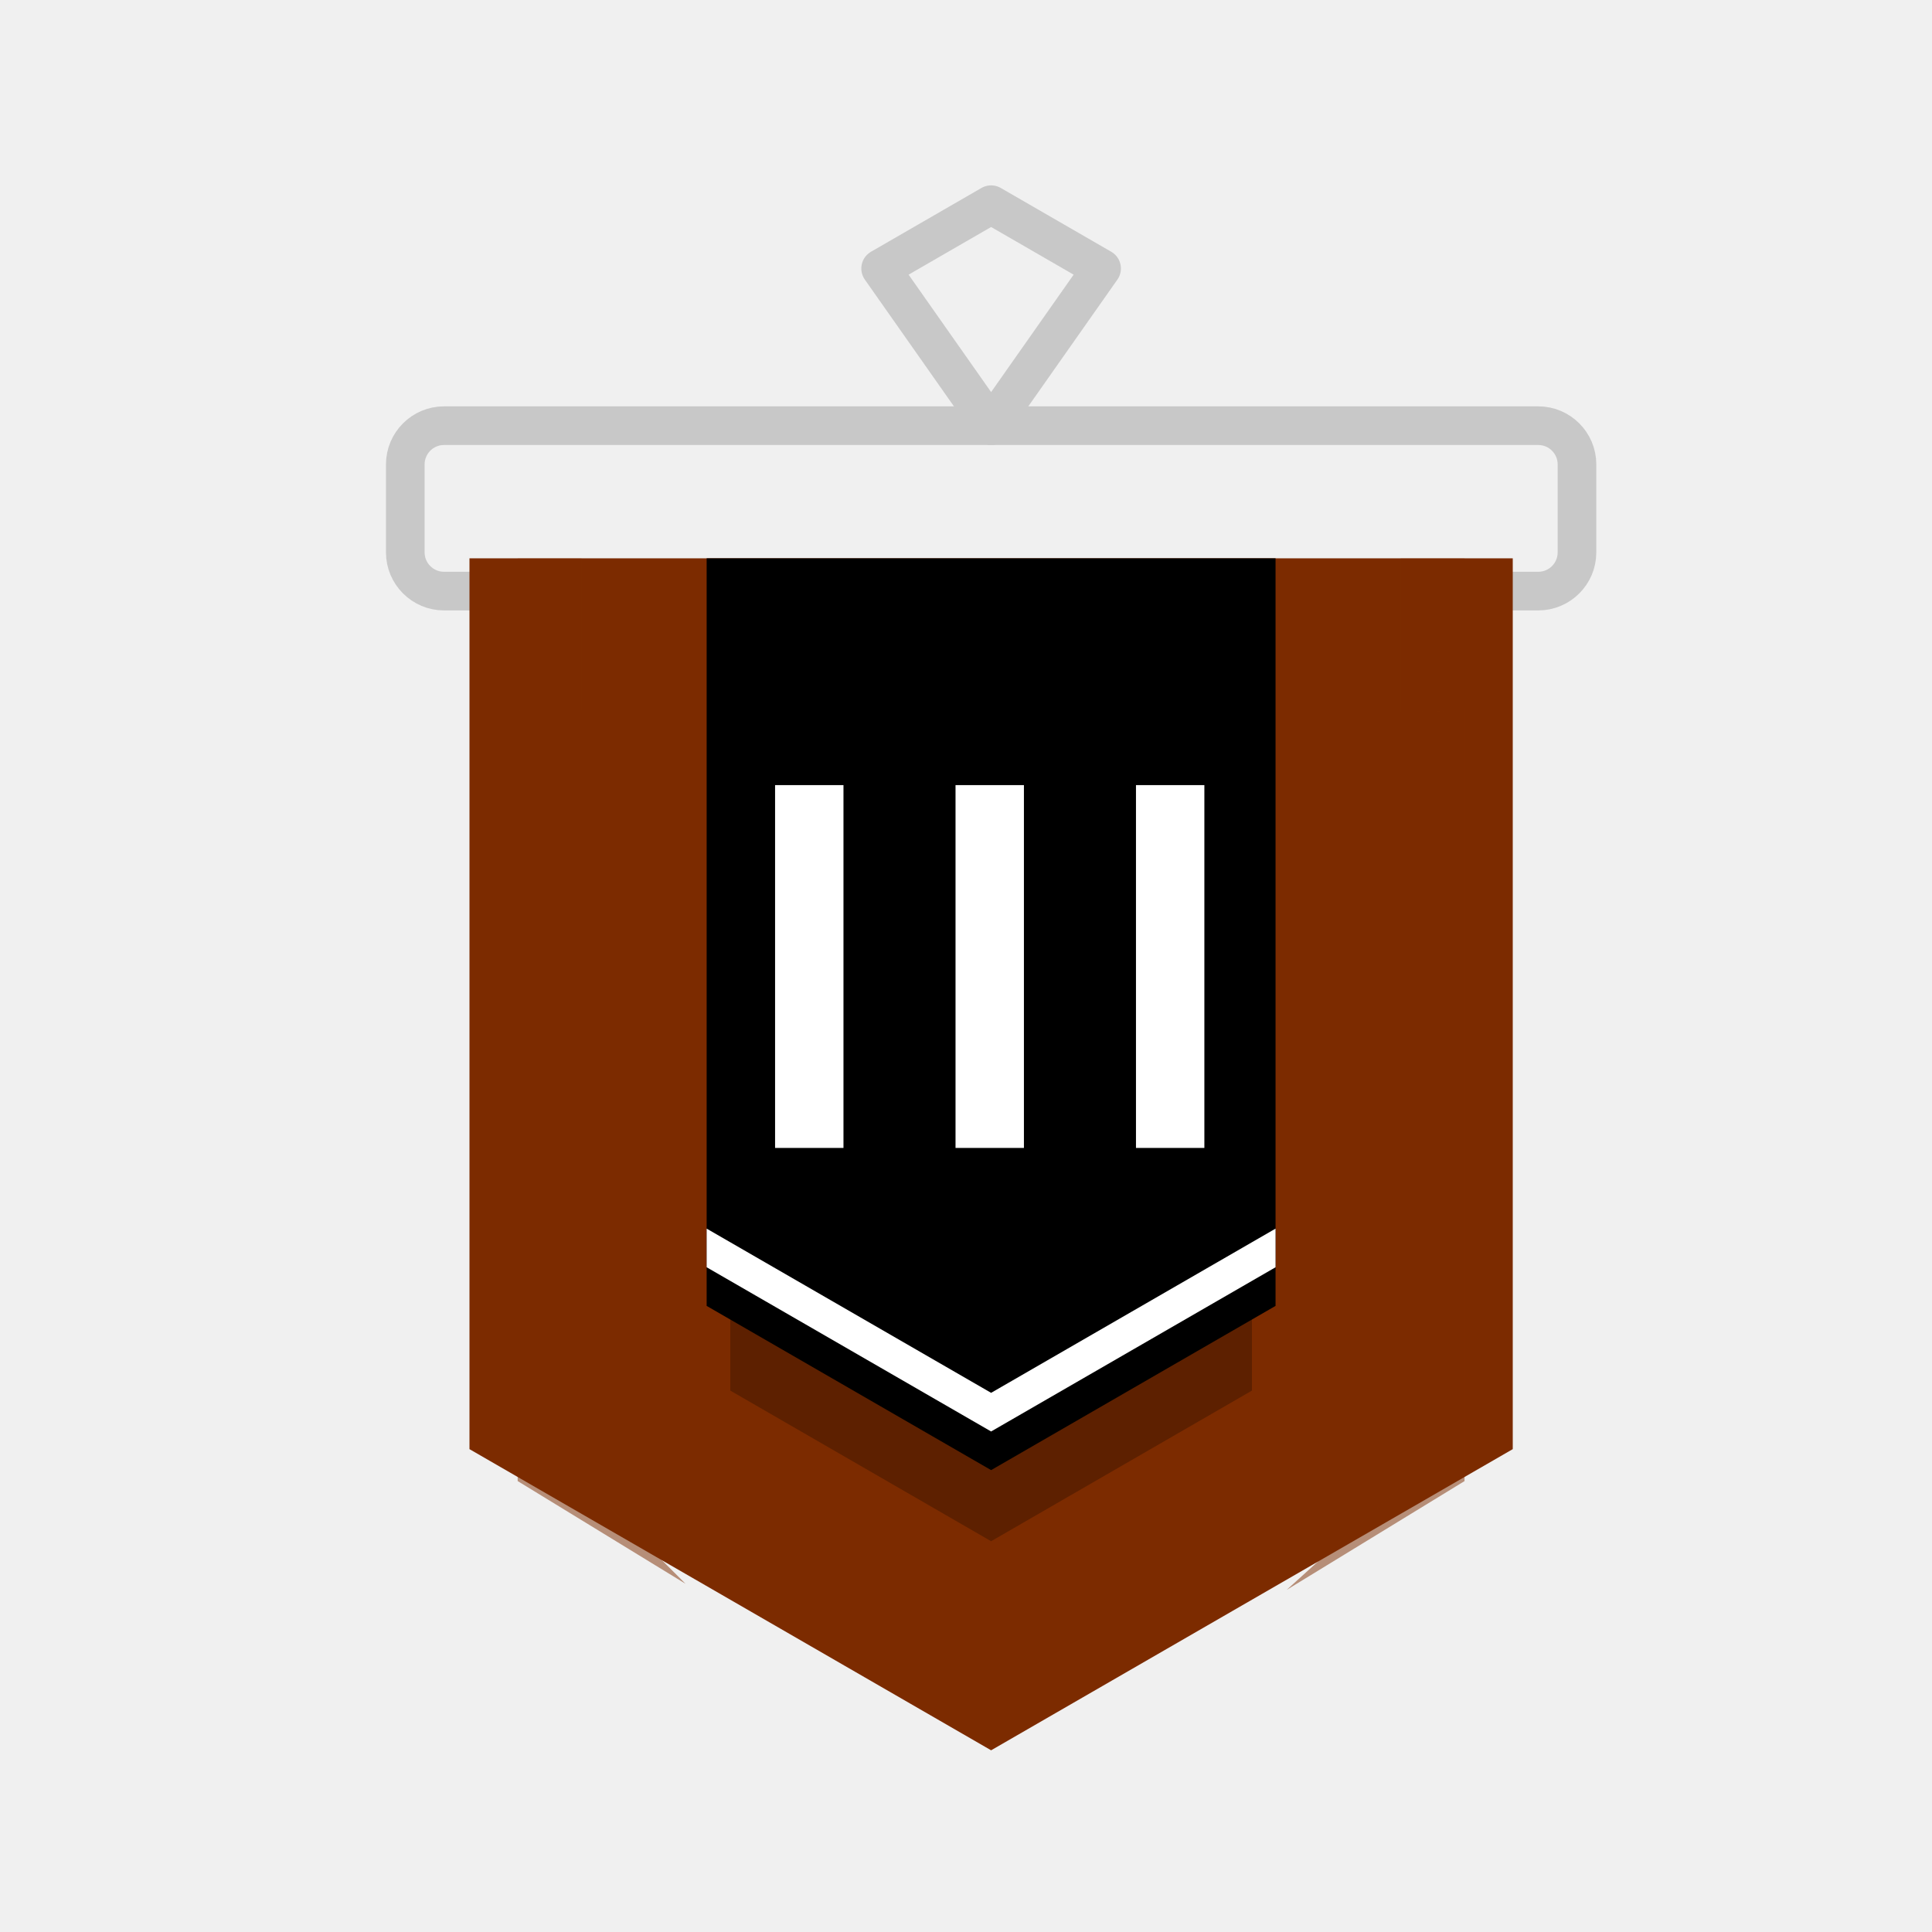
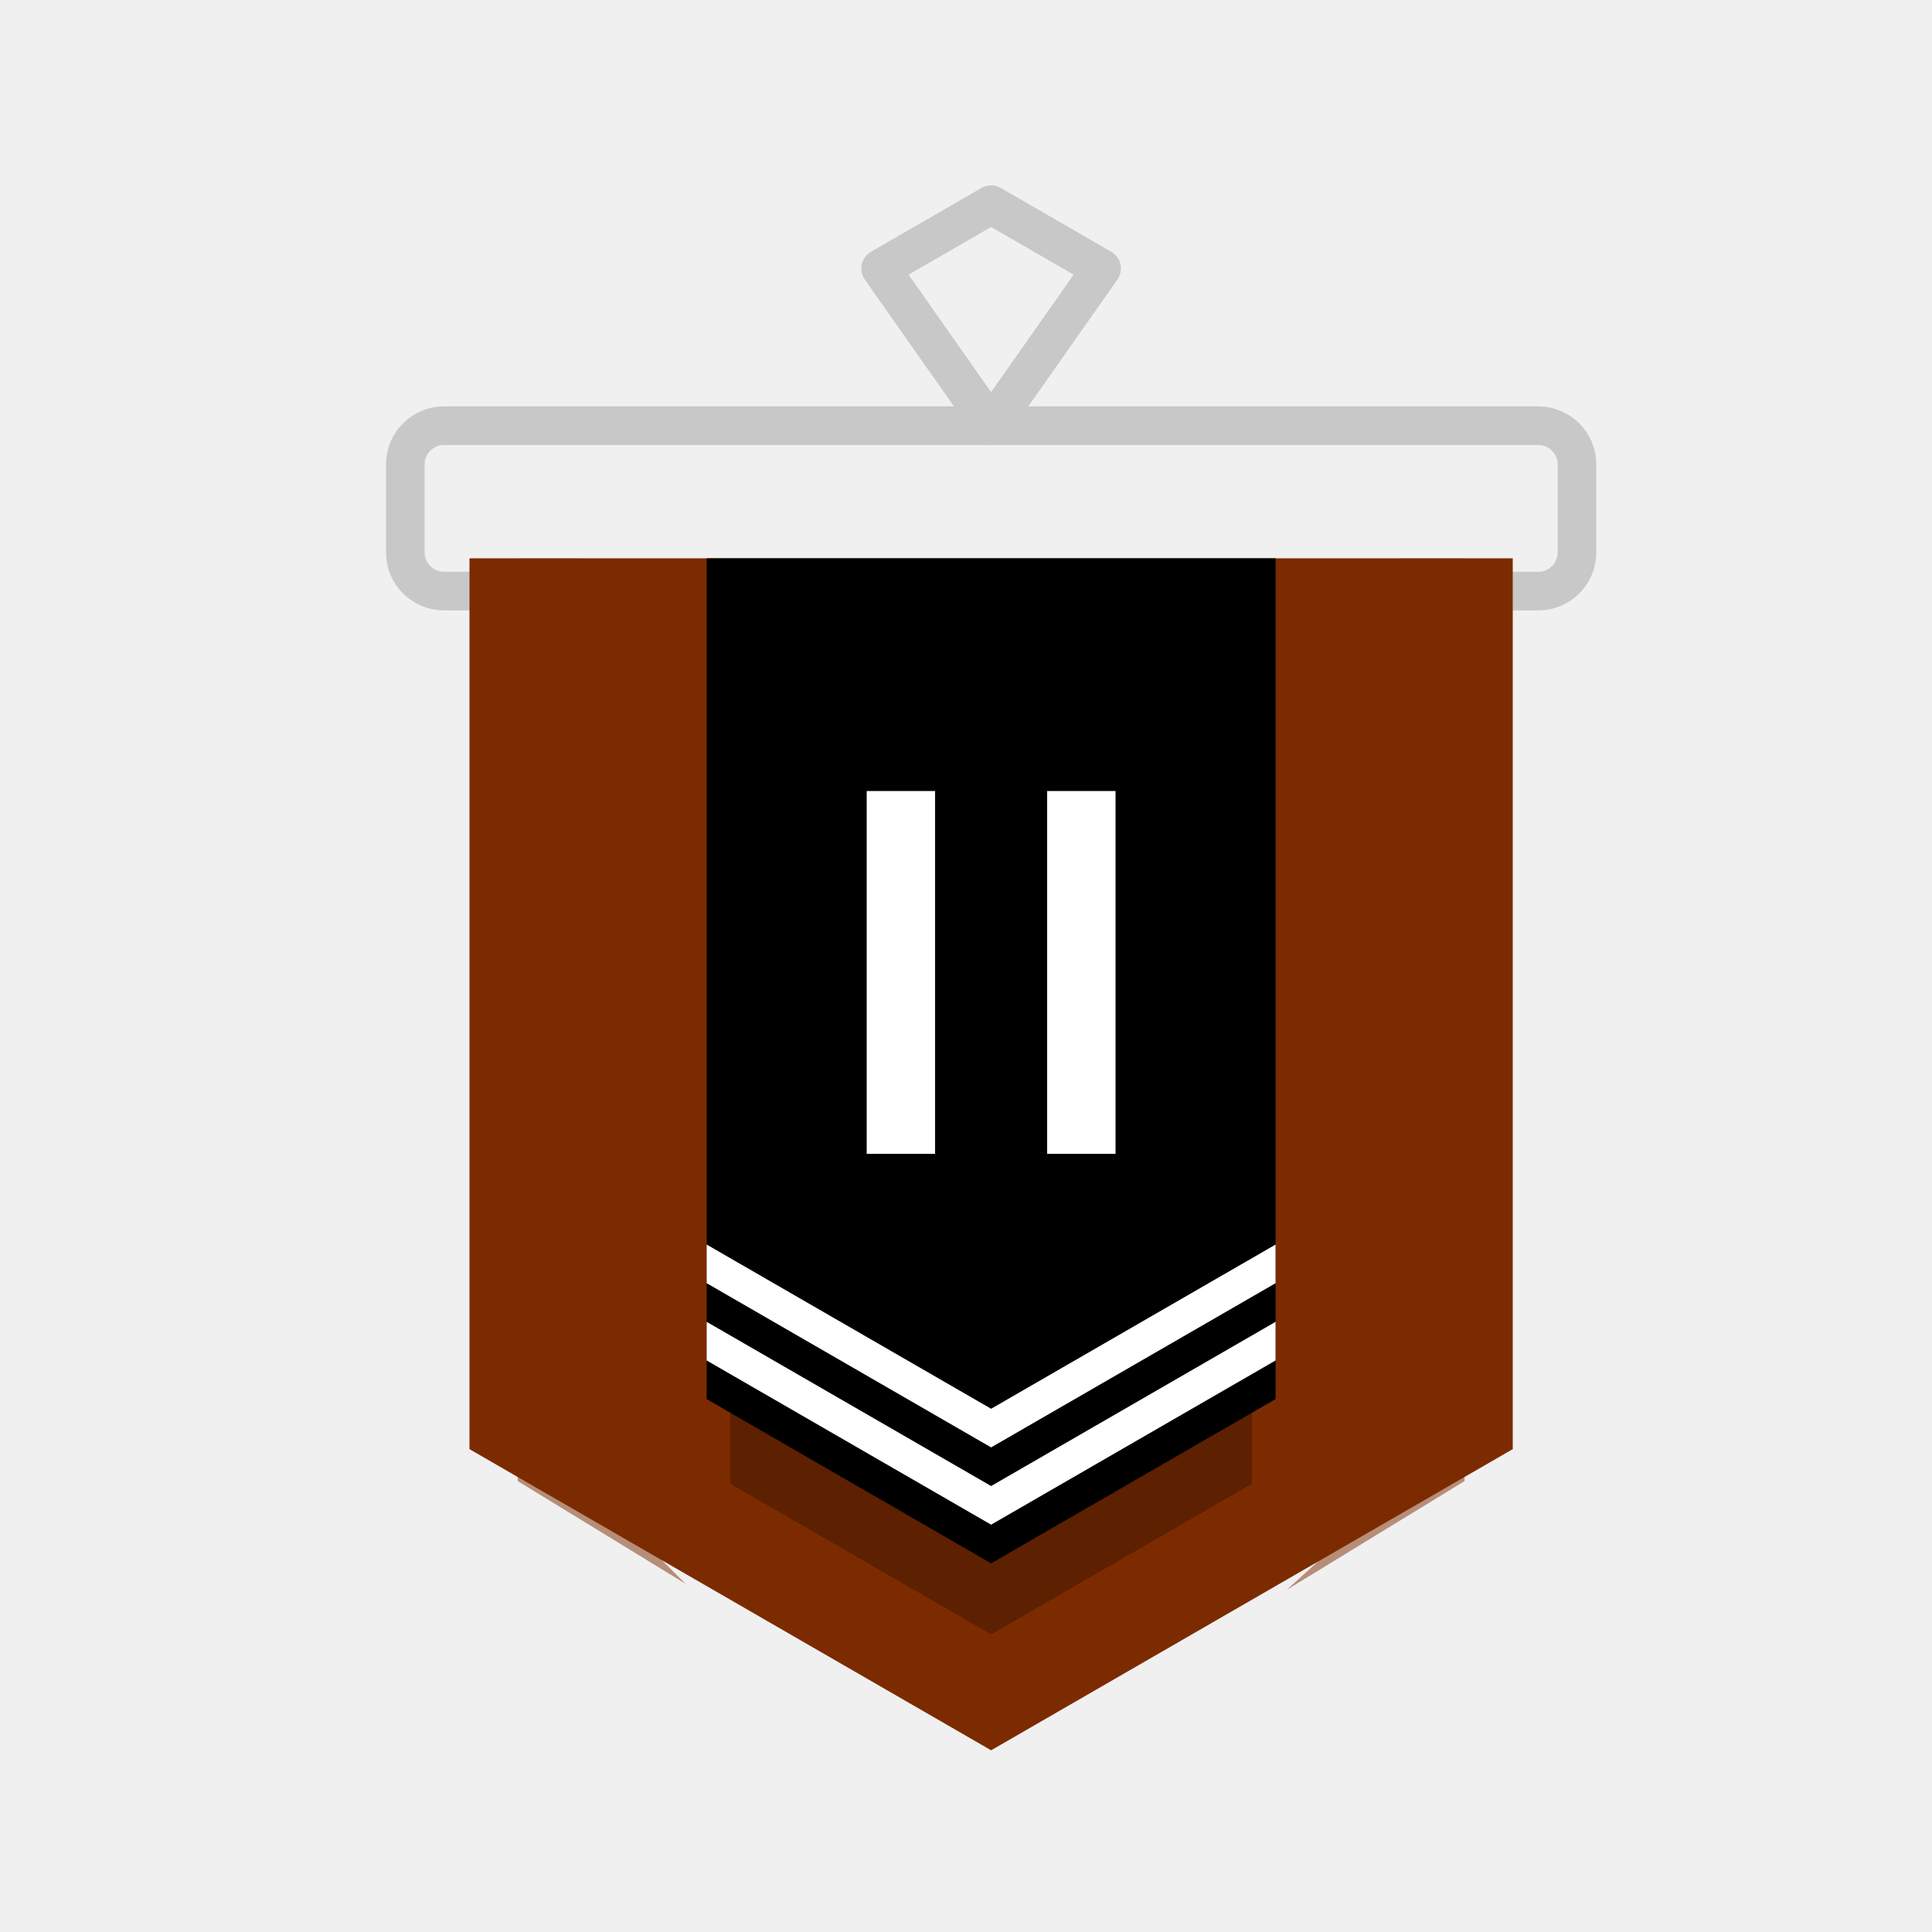
<svg xmlns="http://www.w3.org/2000/svg" xmlns:xlink="http://www.w3.org/1999/xlink" version="1.1" x="0px" y="0px" width="500px" height="500px" viewBox="0 0 500 500" enable-background="new 0 0 500 500" xml:space="preserve">
  <symbol id="League_x5F_Copper_1_" viewBox="-250.5 -250.36 501 501">
    <path opacity="0" fill="#7C2B00" d="M0-200.64l173.21,100v200L0,199.36l-173.21-100v-200L0-200.64z" />
    <polygon opacity="0" fill="none" stroke="#231F20" stroke-miterlimit="10" points="250,-249.86 -250,-249.86 -250,250.14    250,250.14  " />
    <g>
      <path fill="none" stroke="#C8C8C8" stroke-width="10" stroke-linecap="round" stroke-linejoin="round" stroke-miterlimit="10" d="    M141.62,99.36c5.5,0,10,4.5,10,10l0,22.81c0,5.5-4.5,10-10,10h-283.23c-5.5,0-10-4.5-10-10l0-22.81c0-5.5,4.5-10,10-10H141.62z" />
    </g>
    <polygon fill="none" points="29.66,203.5 -0.92,172.92 -31.5,203.5 -173.21,203.5 -173.21,80.84 171.37,80.84 171.37,203.5  " />
    <polygon fill="#7C2B00" points="-135,-122.7 0,-200.64 135,-122.7 135,107.84 -135,107.84  " />
    <polygon fill="none" stroke="#C8C8C8" stroke-width="10" stroke-linecap="round" stroke-linejoin="round" stroke-miterlimit="10" points="   0,142.17 -28.59,182.85 0,199.36 28.59,182.85  " />
    <path opacity="0.5" fill="#7C2B00" d="M-122.53-130.96l43.44-26.58L-106-130.65V69.32h-16.53V-130.96z M106,69.32V-132.4   l-29.52-26.73l46.04,28.16V69.32H106z" />
    <path opacity="0.25" fill="#7C2B00" d="M-106,68.4v39.44h-16.53v-39.5 M122.53,68.34v39.5H106V68.05" />
  </symbol>
-   <symbol id="Position_x5F_3" viewBox="-250.5 -250.5 501 501">
+   <symbol id="Position_x5F_2" viewBox="-250.5 -250.5 501 501">
    <polygon opacity="0" fill="none" stroke="#231F20" stroke-miterlimit="10" points="250,-250 -250,-250 -250,250 250,250  " />
-     <polygon opacity="0.25" points="67.5,-107.55 67.5,37.03 0,37.03 -67.5,37.03 -67.5,-107.55 0,-146.53  " />
    <polygon opacity="0" fill="none" stroke="#FF0000" stroke-width="10" stroke-miterlimit="10" points="-173.21,99.22 0,199.22    173.21,99.22 173.21,-100.78 0,-200.78 -173.21,-100.78  " />
-     <polygon opacity="0" fill="none" stroke="#FF0000" stroke-width="10" stroke-miterlimit="10" points="-142.03,-82.78 0,-0.78    142.03,-82.78 142.03,-82.78 0,-164.78 -142.03,-82.78  " />
+     <polygon opacity="0.25" points="67.5,-131.67 67.5,36.36 0,36.36 -67.5,36.36 -67.5,-131.67 0,-170.64  " />
    <g>
-       <polygon points="73.61,-85.63 73.61,107.84 0,107.84 -73.62,107.84 -73.62,-85.63 0,-128.13   " />
+       <polygon points="73.62,-109.75 73.62,107.84 0,107.84 -73.62,107.84 -73.62,-109.75 0,-152.25   " />
      <g>
-         <path fill="#FFFFFF" d="M-55.91-44.75v93.9h17.7v-93.9H-55.91z" />
-         <path fill="#FFFFFF" d="M-9.21-44.75v93.9h17.7v-93.9H-9.21z" />
-         <path fill="#FFFFFF" d="M37.49-44.75v93.9h17.7v-93.9H37.49z" />
+         <path fill="#FFFFFF" d="M-32.2-46.28v93.9h17.7v-93.9H-32.2z" />
+         <path fill="#FFFFFF" d="M14.5-46.28v93.9h17.7v-93.9H14.5z" />
      </g>
    </g>
-     <polygon fill="none" points="135,99.25 0,99.36 -135,99.25 -135,-122.84 0,-200.78 135,-122.84  " />
-     <polygon fill="#FFFFFF" points="-73.62,-65.63 0,-108.13 73.61,-65.63 73.61,-75.63 0,-118.13 -73.62,-75.63  " />
+     <polygon fill="#FFFFFF" points="-73.62,-89.75 0,-132.25 73.62,-89.75 73.62,-99.75 0,-142.25 -73.62,-99.75  " />
+     <polygon fill="#FFFFFF" points="-73.62,-69.75 0,-112.25 73.62,-69.75 73.62,-79.75 0,-122.25 -73.62,-79.75  " />
  </symbol>
  <symbol id="base" viewBox="-251.5 -251.36 503 503">
    <polygon fill="none" stroke="#231F20" stroke-width="3" stroke-miterlimit="10" points="250,-249.86 -250,-249.86 -250,250.14    250,250.14  " />
    <line fill="none" stroke="#231F20" stroke-width="3" stroke-miterlimit="10" x1="-250" y1="250.14" x2="250" y2="-249.86" />
    <line fill="none" stroke="#231F20" stroke-width="3" stroke-miterlimit="10" x1="250" y1="250.14" x2="-250" y2="-249.86" />
    <polygon fill="none" stroke="#FF0000" stroke-width="10" stroke-miterlimit="10" points="-173.21,99.36 0,199.36 173.21,99.36    173.21,-100.64 0,-200.64 -173.21,-100.64  " />
  </symbol>
  <g id="Layer_1" display="none">
</g>
  <g id="_x5B_HBE_x5D__-_Bg" display="none">
-     <rect x="-724.58" y="-60.6" display="inline" fill="#3A3A3A" width="2615.48" height="4079.18" />
+     <rect x="-1381.68" y="-60.6" display="inline" fill="#3A3A3A" width="2615.48" height="4079.18" />
  </g>
  <g id="_x5B_HBE_x5D__-_Struct" display="none">
    <g id="League_x5F_Bronze" display="inline">
	</g>
-     <use xlink:href="#base" width="503" height="503" id="XMLID_2_" x="-251.5" y="-251.36" transform="matrix(1 0 0 -1 256.5 252.335)" display="inline" overflow="visible" />
+     <use xlink:href="#base" width="503" height="503" id="XMLID_3_" x="-251.5" y="-251.36" transform="matrix(1 0 0 -1 256.5 252.3359)" display="inline" overflow="visible" />
  </g>
  <g id="Bases">
    <g id="League_x5F_Diamond_x5F_Small">
      <g id="League_x5F_Diamond">
		</g>
    </g>
  </g>
  <g id="Compound">
    <g id="Rank_x5F_Copper_x5F_4_x5F_Small_1_">
      <g id="Rank_x5F_Copper_x5F_4_2_">
		</g>
    </g>
    <g id="Rank_x5F_Copper_x5F_4_x5F_Small_2_">
      <g id="Rank_x5F_Copper_x5F_4_3_">
		</g>
    </g>
    <g id="Rank_x5F_Copper_x5F_4_5_">
      <g id="League_x5F_Copper">
		</g>
    </g>
    <g id="Rank_x5F_Copper_x5F_4_x5F_Small_4_">
      <g id="Rank_x5F_Copper_x5F_4_6_">
		</g>
    </g>
    <g id="Rank_x5F_Copper_x5F_4_x5F_Small_3_">
      <g id="Rank_x5F_Copper_x5F_4_4_">
		</g>
    </g>
    <g id="Rank_x5F_Copper_x5F_4_x5F_Small">
      <g id="Rank_x5F_Copper_x5F_4">
		</g>
    </g>
    <g id="Position_x5F_1_x5F_Small">
      <g id="Position_x5F_1_1_">
		</g>
    </g>
    <g id="Rank_x5F_Copper_x5F_3">
-       <use xlink:href="#League_x5F_Copper_1_" width="501" height="501" id="XMLID_122_" x="-250.5" y="-250.36" transform="matrix(1 0 0 -1 256.5 252.335)" overflow="visible" />
-       <use xlink:href="#Position_x5F_3" width="501" height="501" id="XMLID_42_" x="-250.5" y="-250.5" transform="matrix(1 0 0 -1 256.5 252.335)" overflow="visible" />
+ 	</g>
+     <g id="Rank_x5F_Copper_x5F_2">
+       <use xlink:href="#League_x5F_Copper_1_" width="501" height="501" x="-250.5" y="-250.36" transform="matrix(1 0 0 -1 256.5 252.3359)" overflow="visible" />
+       <use xlink:href="#Position_x5F_2" width="501" height="501" id="XMLID_47_" x="-250.5" y="-250.5" transform="matrix(1 0 0 -1 256.5 252.3359)" overflow="visible" />
    </g>
-     <g id="Rank_x5F_Copper_x5F_2">
- 	</g>
    <g id="Rank_x5F_Copper_x5F_1">
	</g>
    <g id="Rank_x5F_Bronze_x5F_4">
	</g>
    <g id="Rank_x5F_Bronze_x5F_3">
	</g>
    <g id="Rank_x5F_Bronze_x5F_2">
	</g>
    <g id="Rank_x5F_Bronze_x5F_1">
	</g>
    <g id="Rank_x5F_Silver_x5F_4">
	</g>
    <g id="Rank_x5F_Silver_x5F_3">
	</g>
    <g id="Rank_x5F_Silver_x5F_2">
	</g>
    <g id="Rank_x5F_Silver_x5F_1">
	</g>
    <g id="Rank_x5F_Gold_x5F_4">
	</g>
    <g id="Rank_x5F_Gold_x5F_3">
	</g>
    <g id="Rank_x5F_Gold_x5F_2">
	</g>
    <g id="Rank_x5F_Gold_x5F_1">
	</g>
    <g id="Rank_x5F_Platinum_x5F_4">
	</g>
    <g id="Rank_x5F_Platinum_x5F_3">
	</g>
    <g id="Rank_x5F_Platinum_x5F_2">
	</g>
    <g id="Rank_x5F_Platinum_x5F_1">
      <g id="Position_x5F_1">
		</g>
    </g>
  </g>
</svg>
